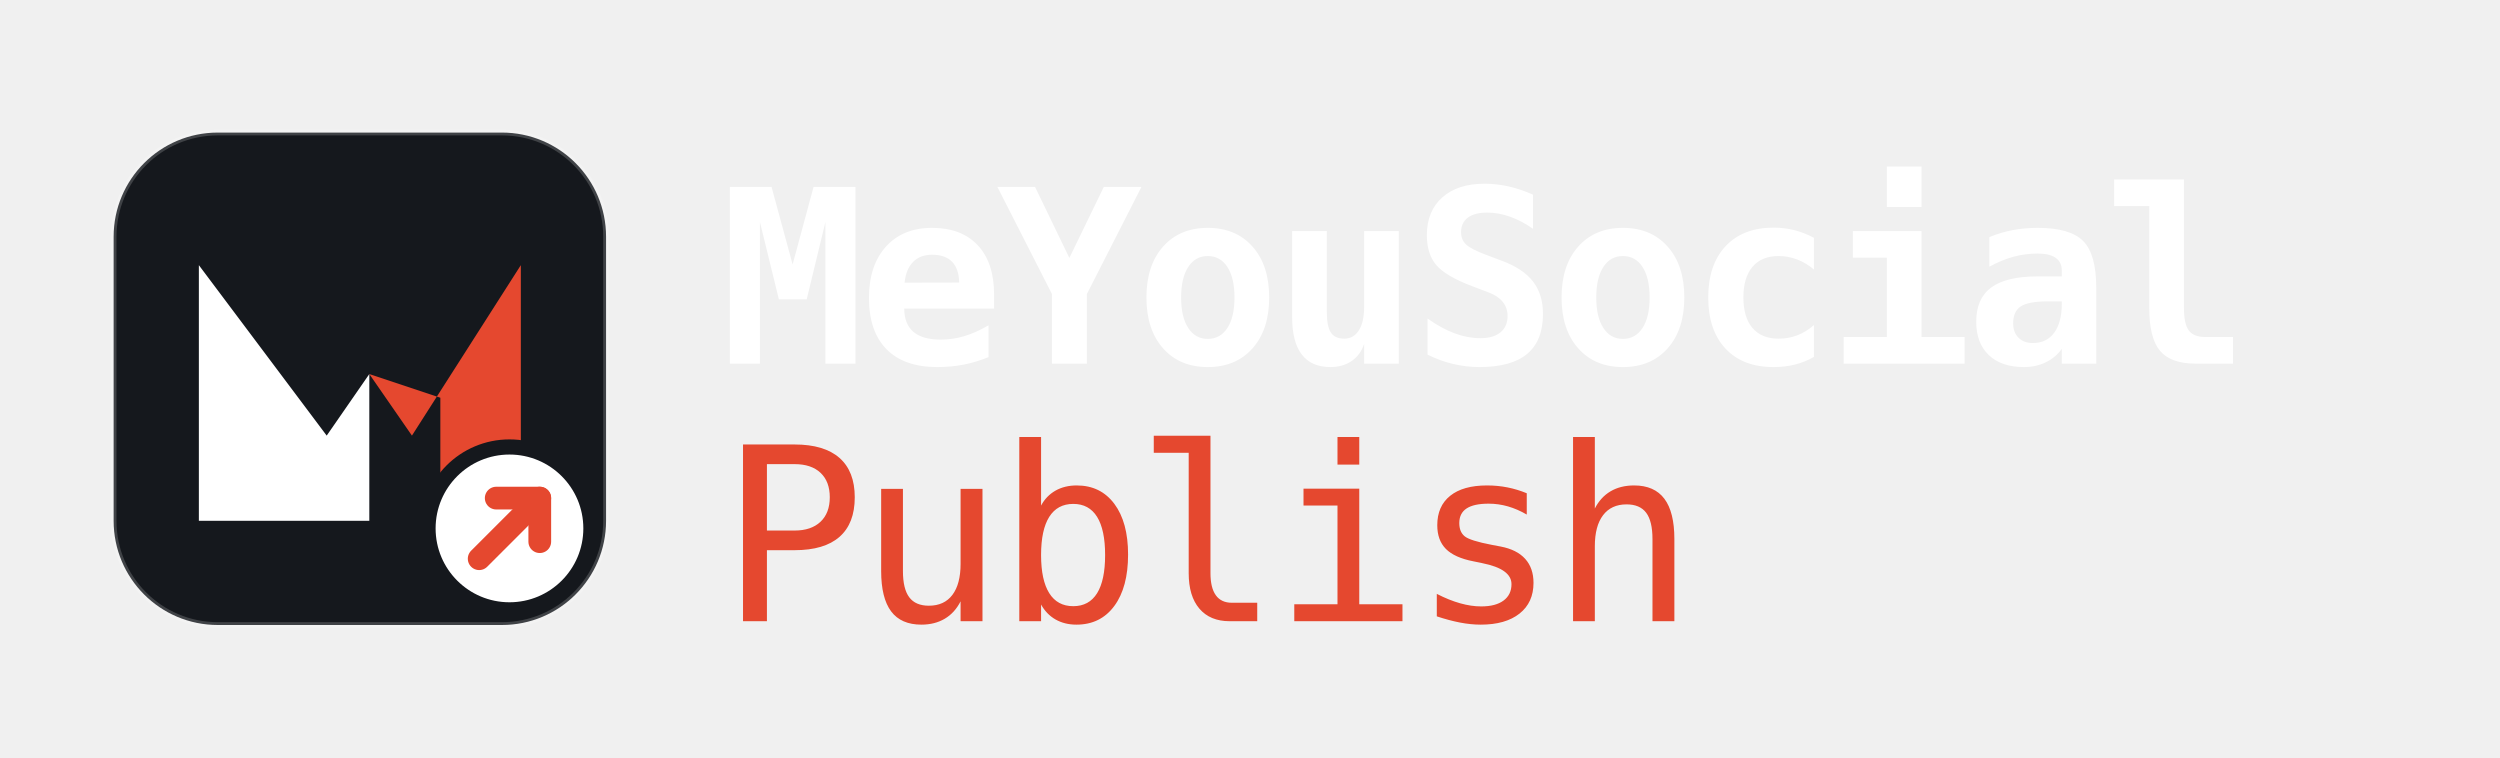
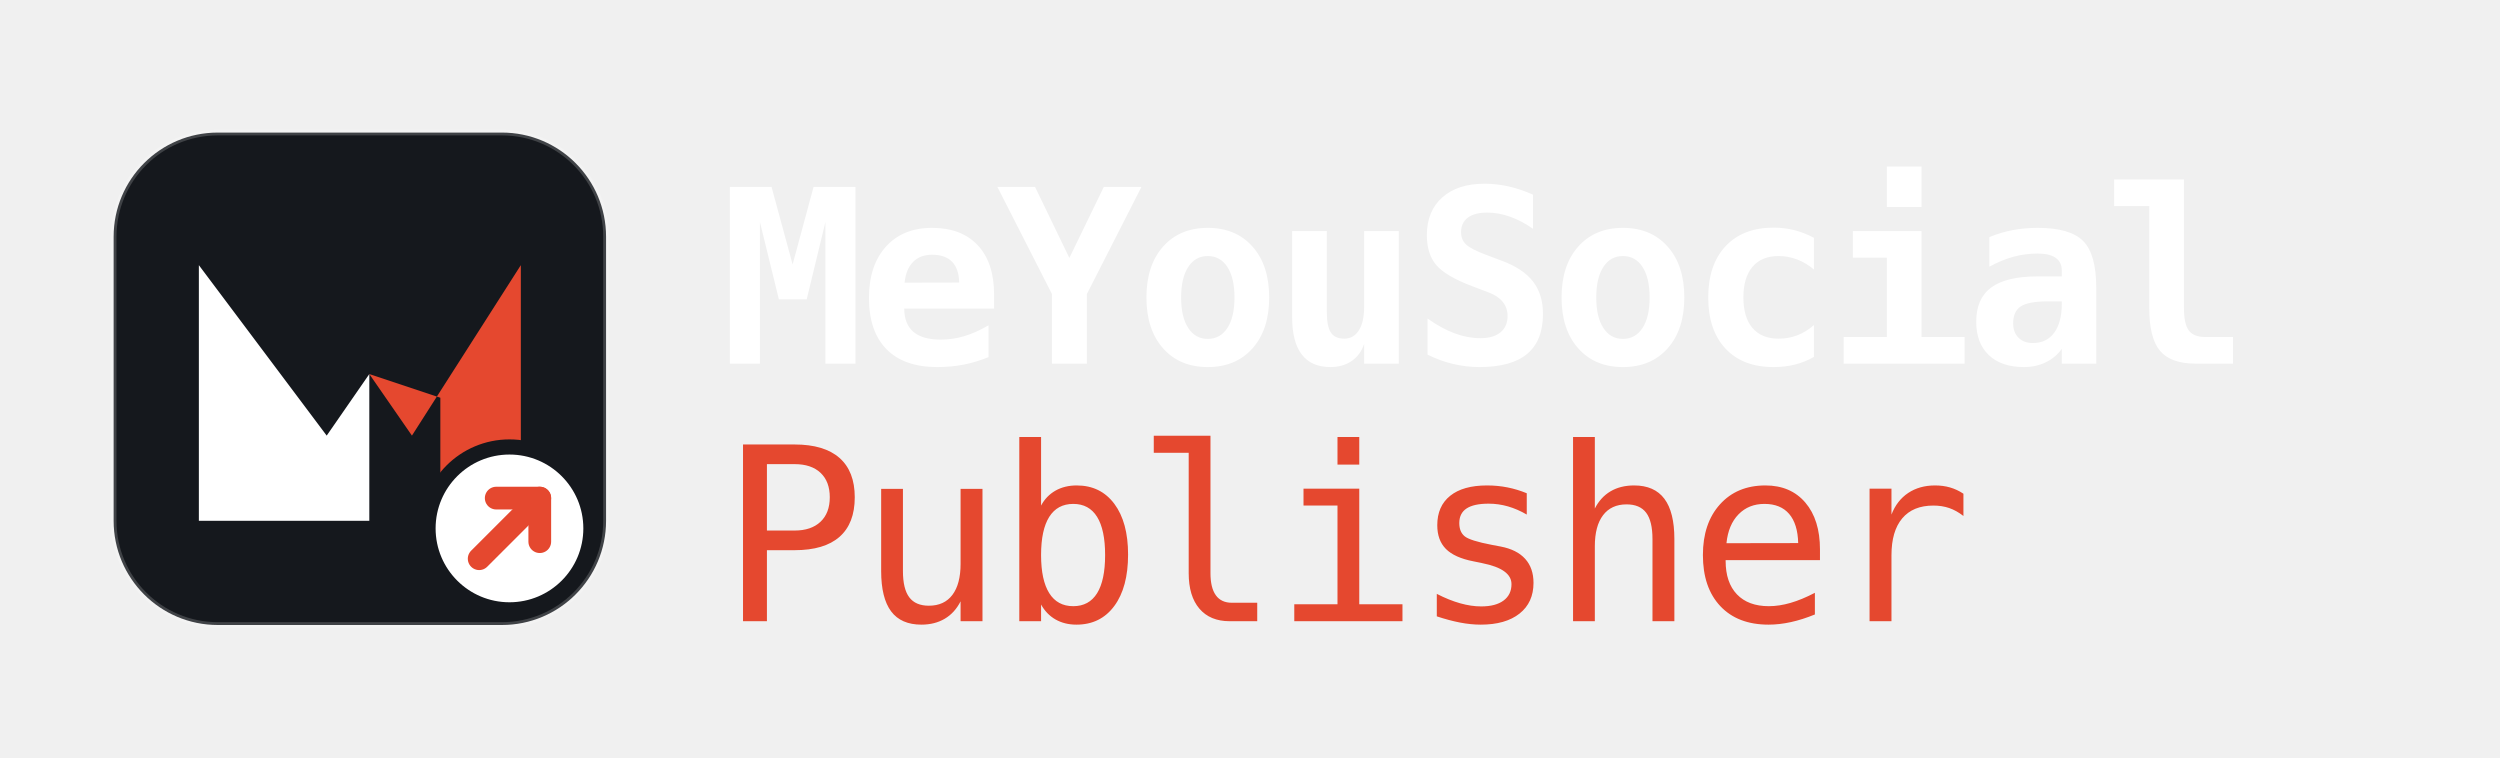
- <svg xmlns="http://www.w3.org/2000/svg" width="1320" height="400" viewBox="0 0 1320 400" role="img" aria-label="MeYouSocial Publish">
+ <svg xmlns="http://www.w3.org/2000/svg" width="1320" height="400" viewBox="0 0 1320 400" role="img" aria-label="MeYouSocial Publisher">
  <g transform="translate(60 70) scale(0.5)">
    <rect width="520" height="520" rx="110" fill="#15181D" stroke="#FFFFFF" stroke-opacity="0.18" stroke-width="6" />
    <path d="M90 410 V140 L225 320 L270 255 V410 Z" fill="#FFFFFF" />
    <path d="M270 255 L315 320 L430 140 V410 H345 V280 Z" fill="#E5482F" />
    <circle cx="418" cy="418" r="86" fill="#FFFFFF" stroke="#15181D" stroke-width="16" />
    <g fill="none" stroke="#E5482F" stroke-width="24" stroke-linecap="round" stroke-linejoin="round">
      <path d="M386 450 L450 386" />
      <path d="M404 386 H450 V432" />
    </g>
  </g>
  <g font-family="'IBM Plex Mono', Consolas, ui-monospace, monospace">
    <text x="380" y="192" font-size="128" font-weight="700" letter-spacing="-4" fill="#FFFFFF">MeYouSocial</text>
-     <text x="380" y="328" font-size="128" font-weight="500" letter-spacing="-4" fill="#E5482F">Publish</text>
+     <text x="380" y="328" font-size="128" font-weight="500" letter-spacing="-4" fill="#E5482F">Publisher</text>
  </g>
</svg>
